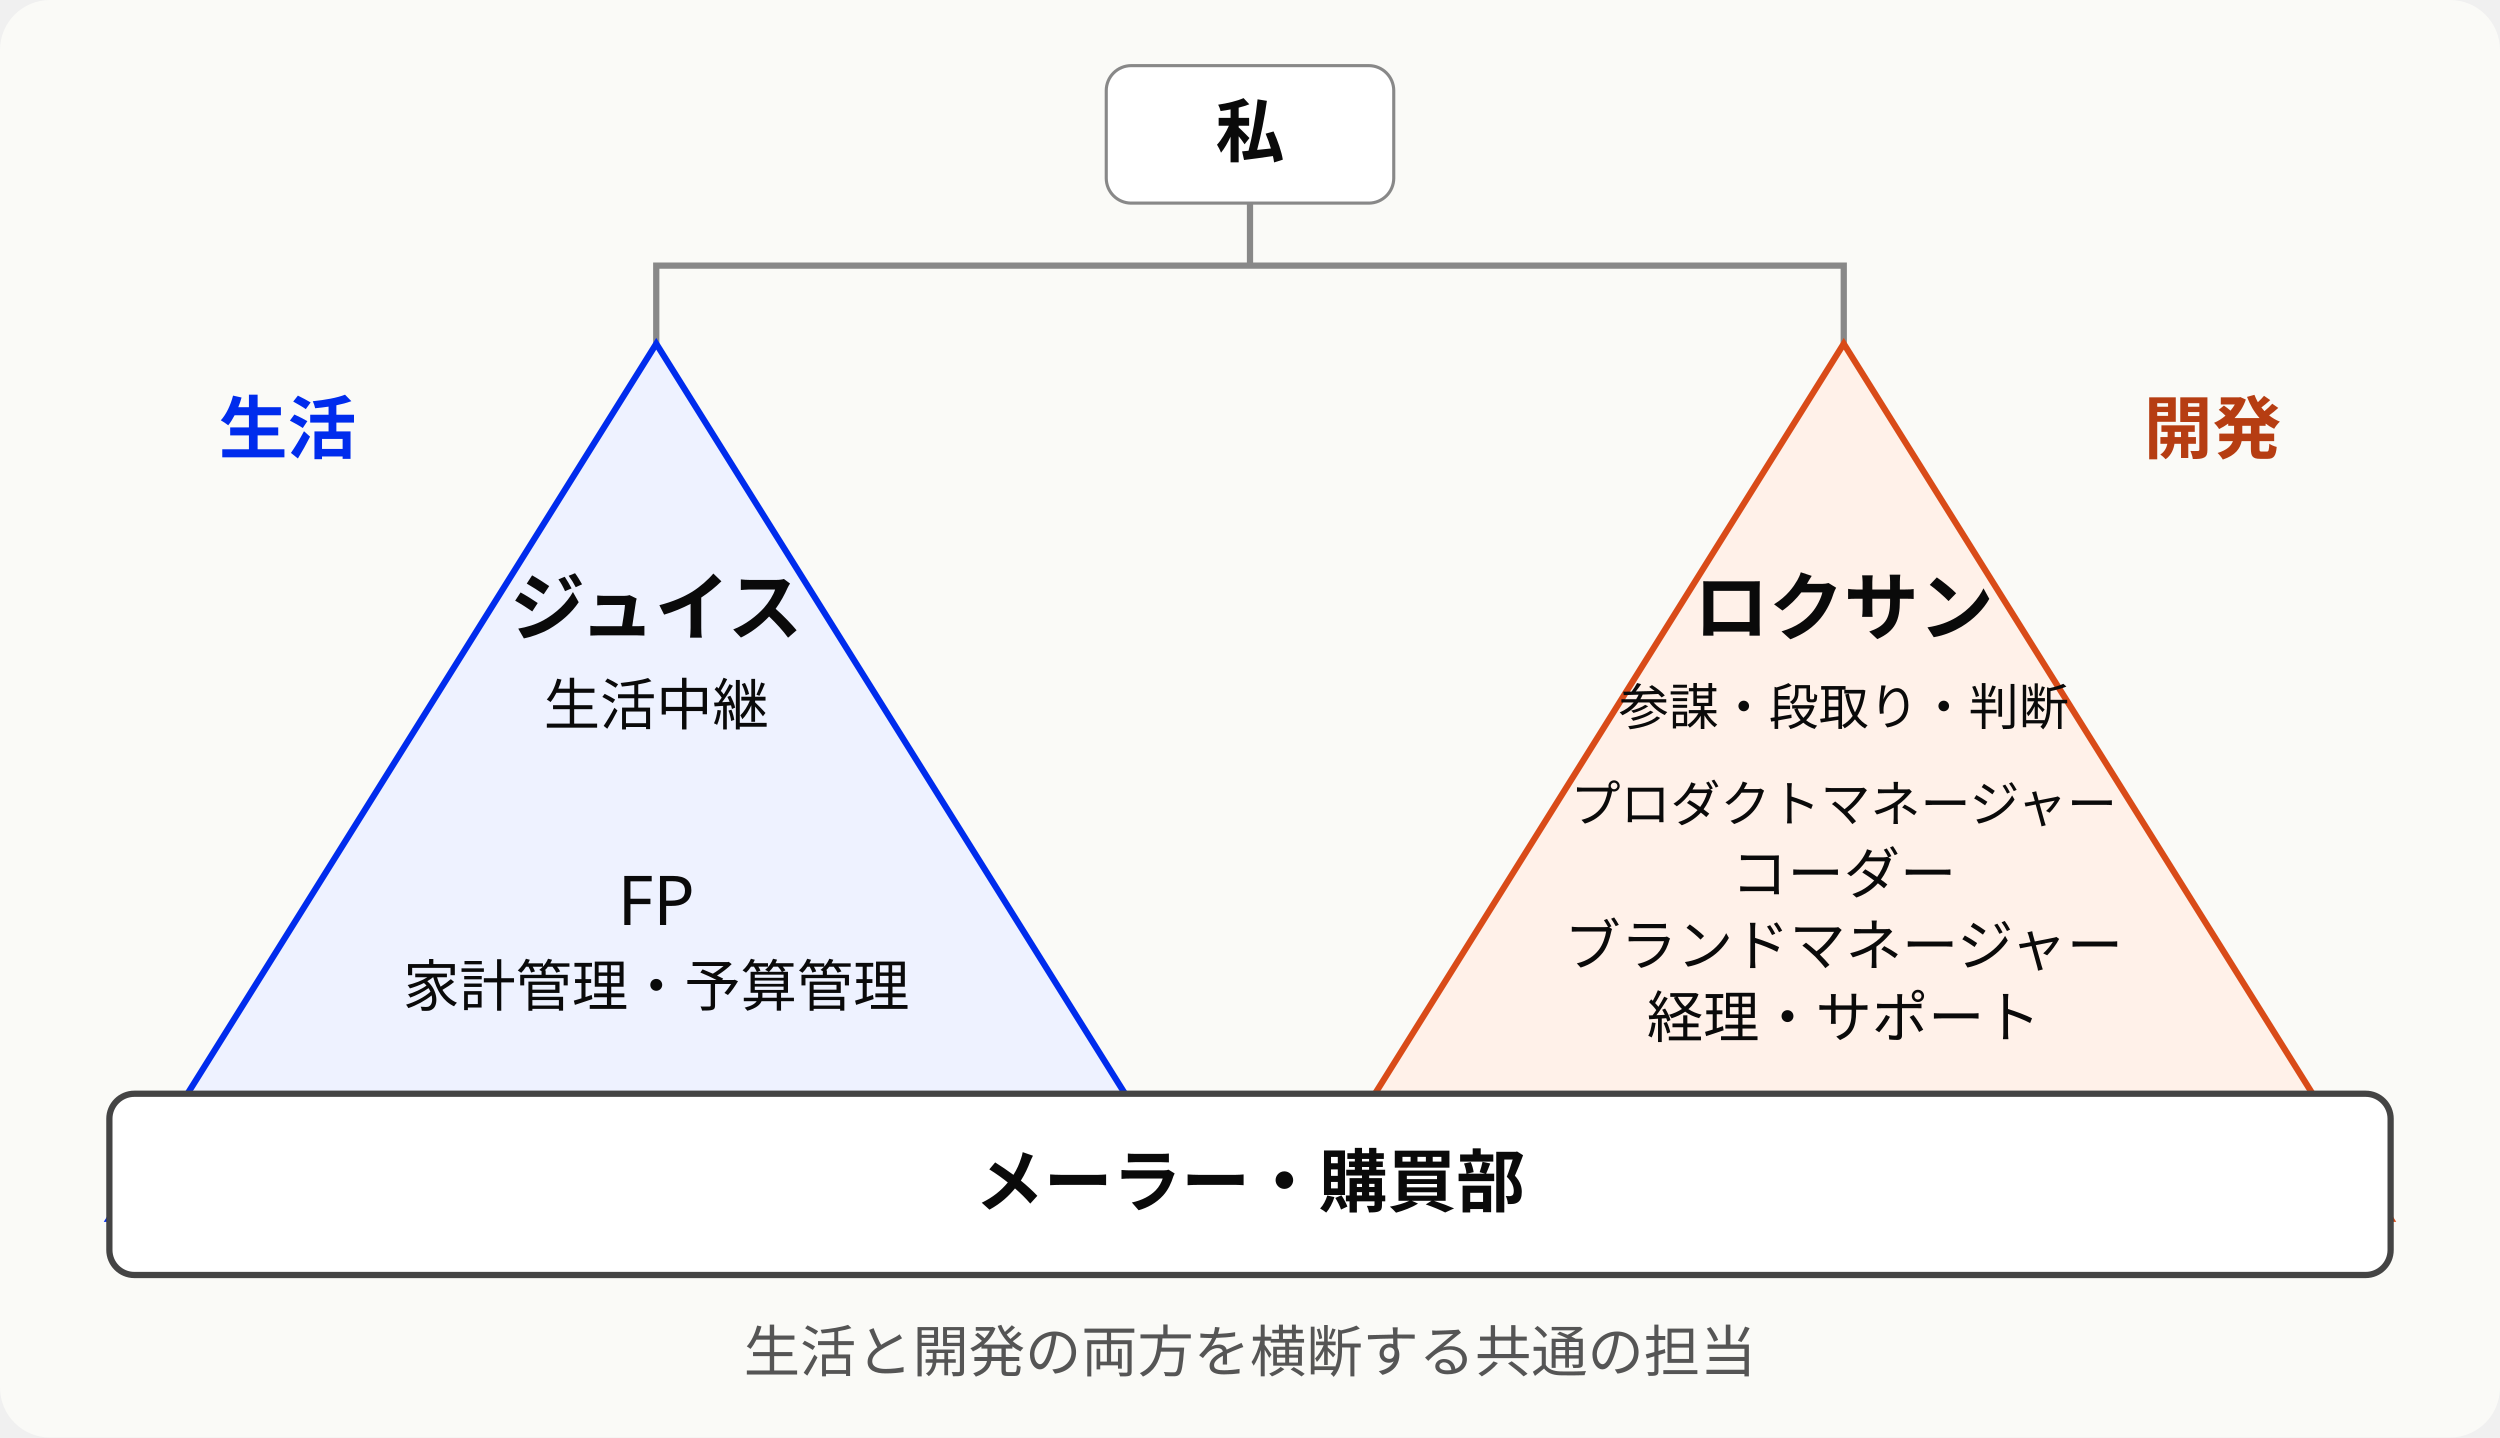
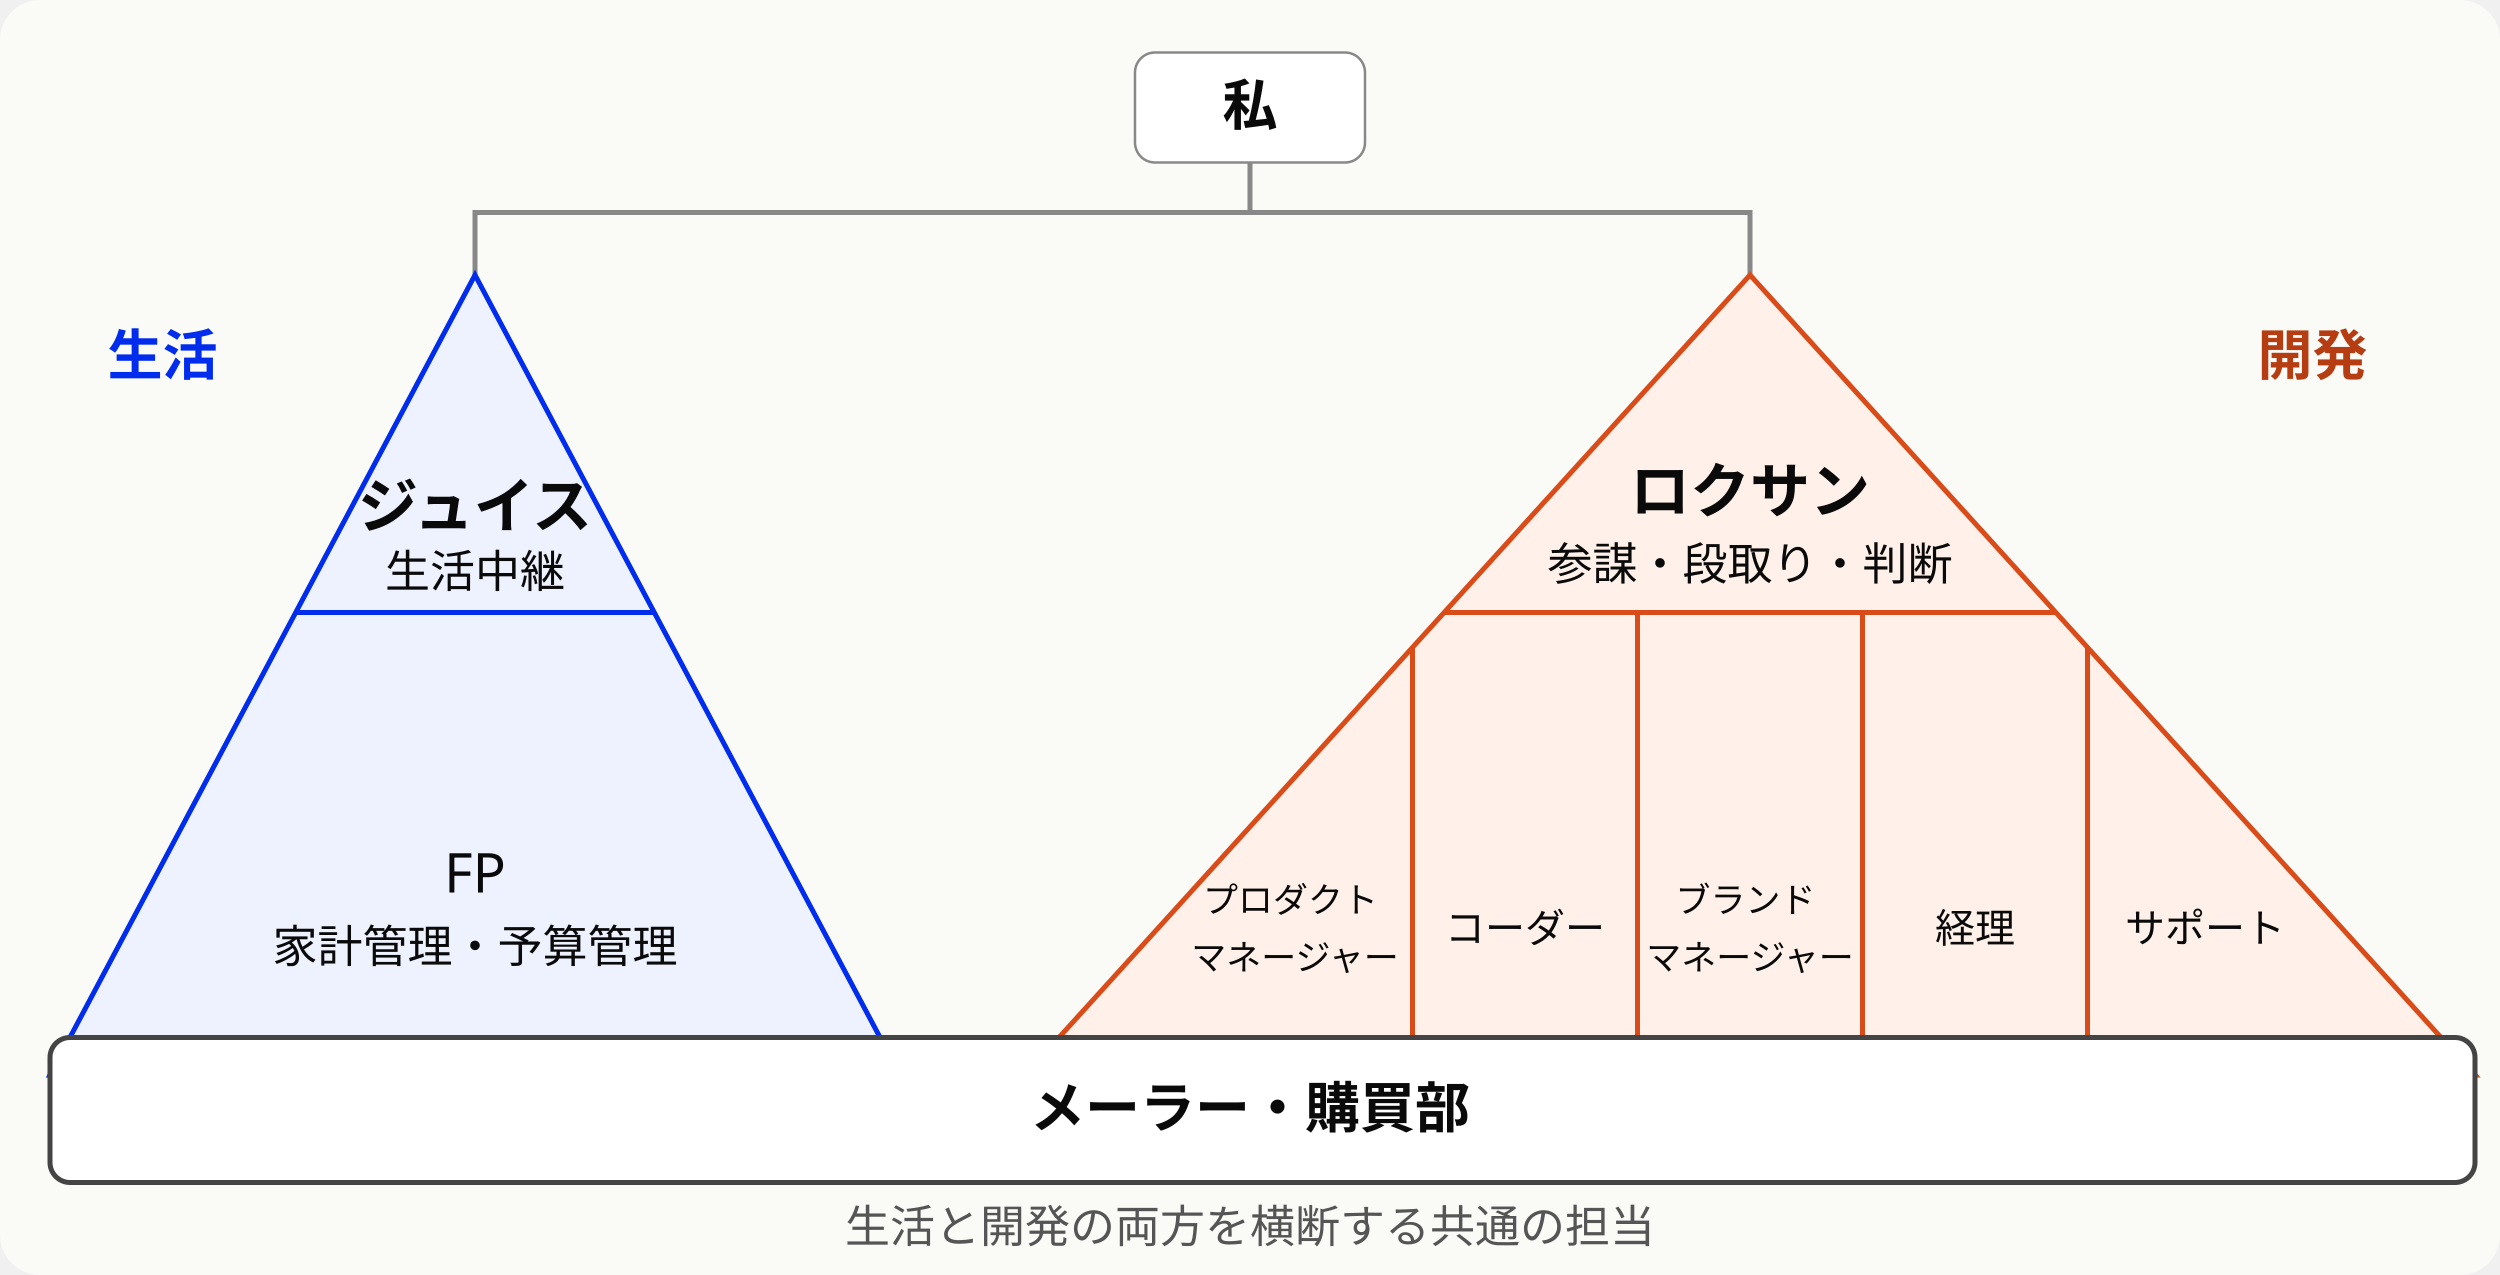
- <svg xmlns="http://www.w3.org/2000/svg" width="800" height="460" viewBox="0 0 800 460" role="img" aria-labelledby="title desc">
-   <rect width="800" height="460" rx="16" fill="#fafaf7" />
+ <svg xmlns="http://www.w3.org/2000/svg" width="1000" height="510" viewBox="0 0 1000 510" role="img" aria-labelledby="title desc">
+   <defs>
+     <clipPath id="development-pyramid">
+       <path d="M700 110L410 430H990Z" />
+     </clipPath>
+   </defs>
+   <rect width="1000" height="510" rx="16" fill="#fafaf7" />
  <g font-family="sans-serif" text-anchor="middle" fill="#0a0a0a">
-     <path d="M400 65V85H210V110M400 85H590V110" fill="none" stroke="#888" stroke-width="2" />
-     <rect x="354" y="21" width="92" height="44" rx="8" fill="#fff" stroke="#888" />
-     <text x="400" y="50" font-size="22" font-weight="700">私</text>
-     <path d="M210 110L35 390H385Z" fill="#eef2ff" stroke="#002ced" stroke-width="2" />
-     <path d="M590 110L415 390H765Z" fill="#fff1e9" stroke="#d94b18" stroke-width="2" />
-     <text x="92" y="145" font-size="22" font-weight="700" fill="#002ced">生活</text>
-     <text x="708" y="145" font-size="22" font-weight="700" fill="#b63d12">開発</text>
-     <text x="210" y="203" font-size="24" font-weight="700">ジュイス</text>
-     <text x="210" y="232" font-size="18">生活中継</text>
-     <text x="590" y="203" font-size="24" font-weight="700">ロクサン</text>
-     <text x="590" y="232" font-size="16">参謀・段取り・判断</text>
-     <text x="210" y="296" font-size="22">FP</text>
-     <text x="210" y="322" font-size="18">家計管理・予算管理</text>
-     <text x="590" y="263" font-size="16">プロダクトマネージャー</text>
-     <text x="590" y="286" font-size="18">コーダー</text>
-     <text x="590" y="309" font-size="18">ブランドマネージャー</text>
-     <text x="590" y="332" font-size="18">経理・サポート</text>
-     <rect x="35" y="350" width="730" height="58" rx="8" fill="#fff" stroke="#444" stroke-width="2" />
-     <text x="400" y="386" font-size="22" font-weight="700">メーラー・購買部</text>
-     <text x="400" y="439" font-size="18" fill="#555">生活と開発の両方を横断する共通の担当</text>
+     <path d="M500 65V85H190V110M500 85H700V110" fill="none" stroke="#888" stroke-width="2" />
+     <rect x="454" y="21" width="92" height="44" rx="8" fill="#fff" stroke="#888" />
+     <text x="500" y="50" font-size="22" font-weight="700">私</text>
+     <path d="M190 110L20 430H360Z" fill="#eef2ff" stroke="#002ced" stroke-width="2" />
+     <path d="M700 110L410 430H990Z" fill="#fff1e9" stroke="#d94b18" stroke-width="2" />
+     <path d="M118.281 245H261.719" stroke="#002ced" stroke-width="2" />
+     <g clip-path="url(#development-pyramid)" stroke="#d94b18" stroke-width="2">
+       <path d="M410 245H990M565 245V430M655 245V430M745 245V430M835 245V430" fill="none" />
+     </g>
+     <text x="65" y="150" font-size="22" font-weight="700" fill="#002ced">生活</text>
+     <text x="925" y="150" font-size="22" font-weight="700" fill="#b63d12">開発</text>
+     <text x="190" y="211" font-size="24" font-weight="700">ジュイス</text>
+     <text x="190" y="235" font-size="18">生活中継</text>
+     <text x="700" y="205" font-size="24" font-weight="700">ロクサン</text>
+     <text x="700" y="232" font-size="18">参謀・段取り・判断</text>
+     <text x="190" y="357" font-size="22">FP</text>
+     <text x="190" y="385" font-size="18">家計管理・予算管理</text>
+     <g font-size="16">
+       <text x="518" y="365" font-size="14">
+         <tspan x="518">プロダクト</tspan>
+         <tspan x="518" dy="23">マネージャー</tspan>
+       </text>
+       <text x="610" y="377">コーダー</text>
+       <text x="700" y="365" font-size="14">
+         <tspan x="700">ブランド</tspan>
+         <tspan x="700" dy="23">マネージャー</tspan>
+       </text>
+       <text x="790" y="377">経理</text>
+       <text x="882" y="377">サポート</text>
+     </g>
+     <rect x="20" y="415" width="970" height="58" rx="8" fill="#fff" stroke="#444" stroke-width="2" />
+     <text x="500" y="451" font-size="22" font-weight="700">メーラー・購買部</text>
+     <text x="500" y="497" font-size="18" fill="#555">生活と開発の両方を横断する共通の担当</text>
  </g>
</svg>
